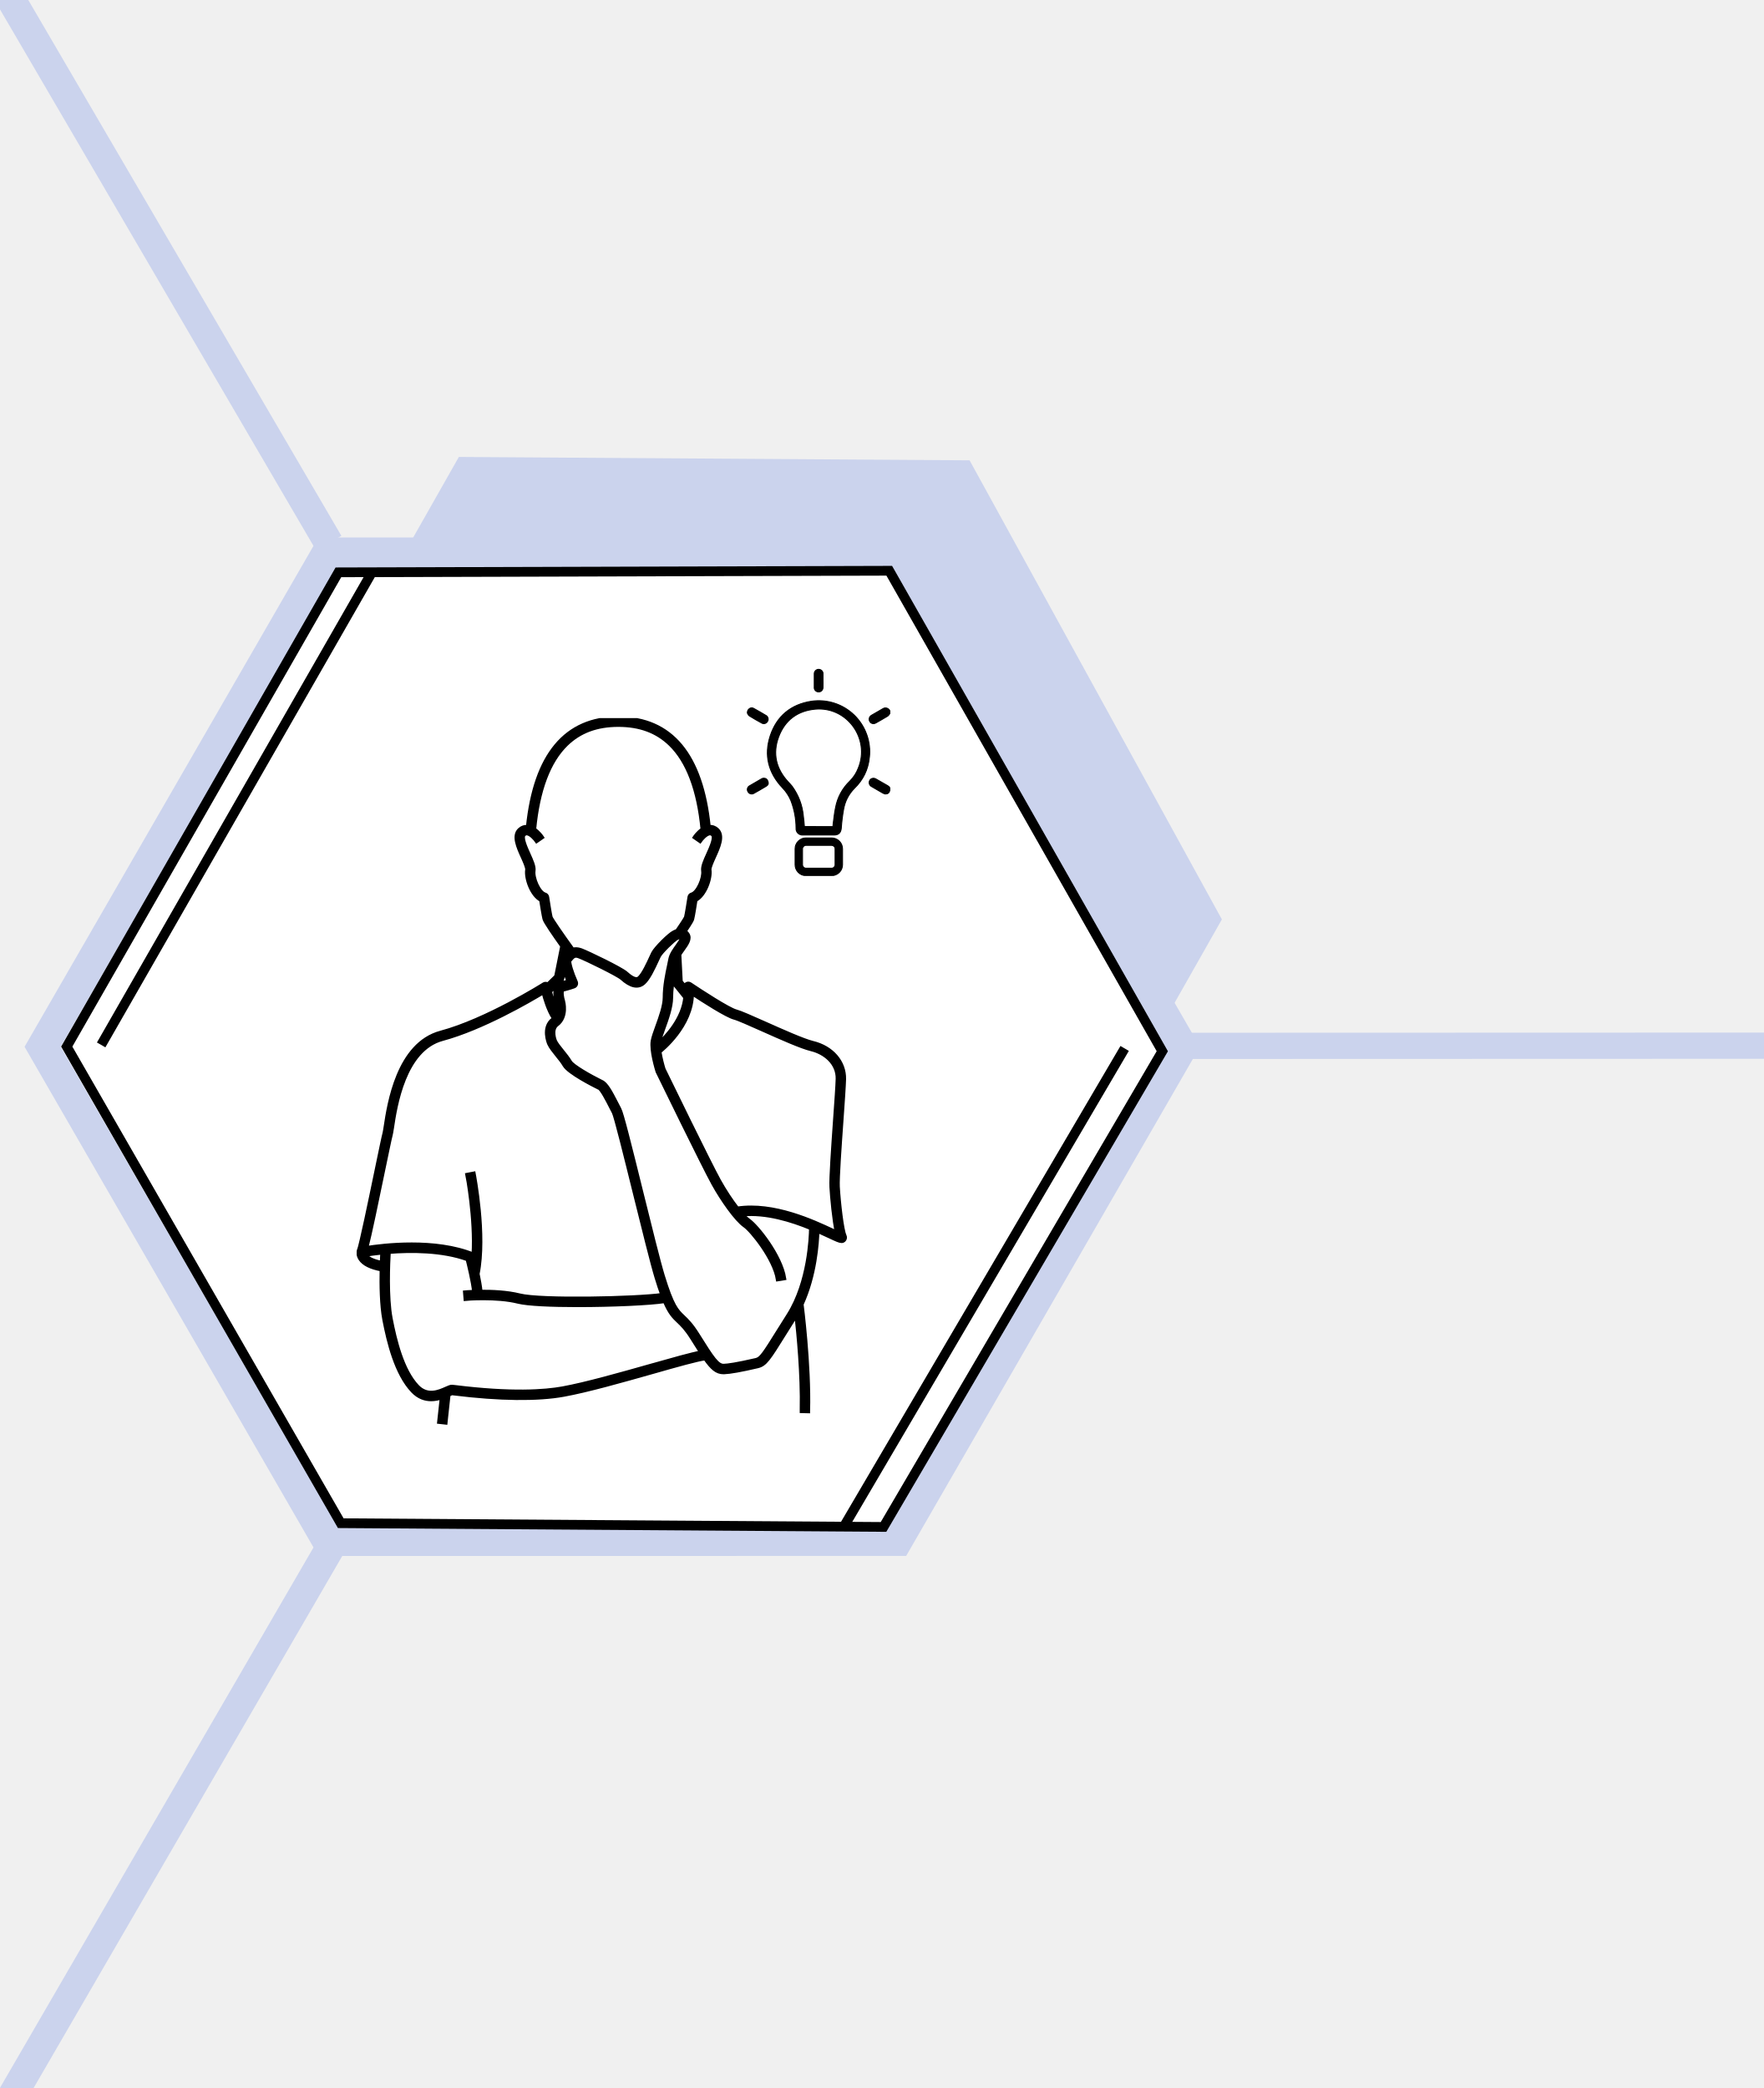
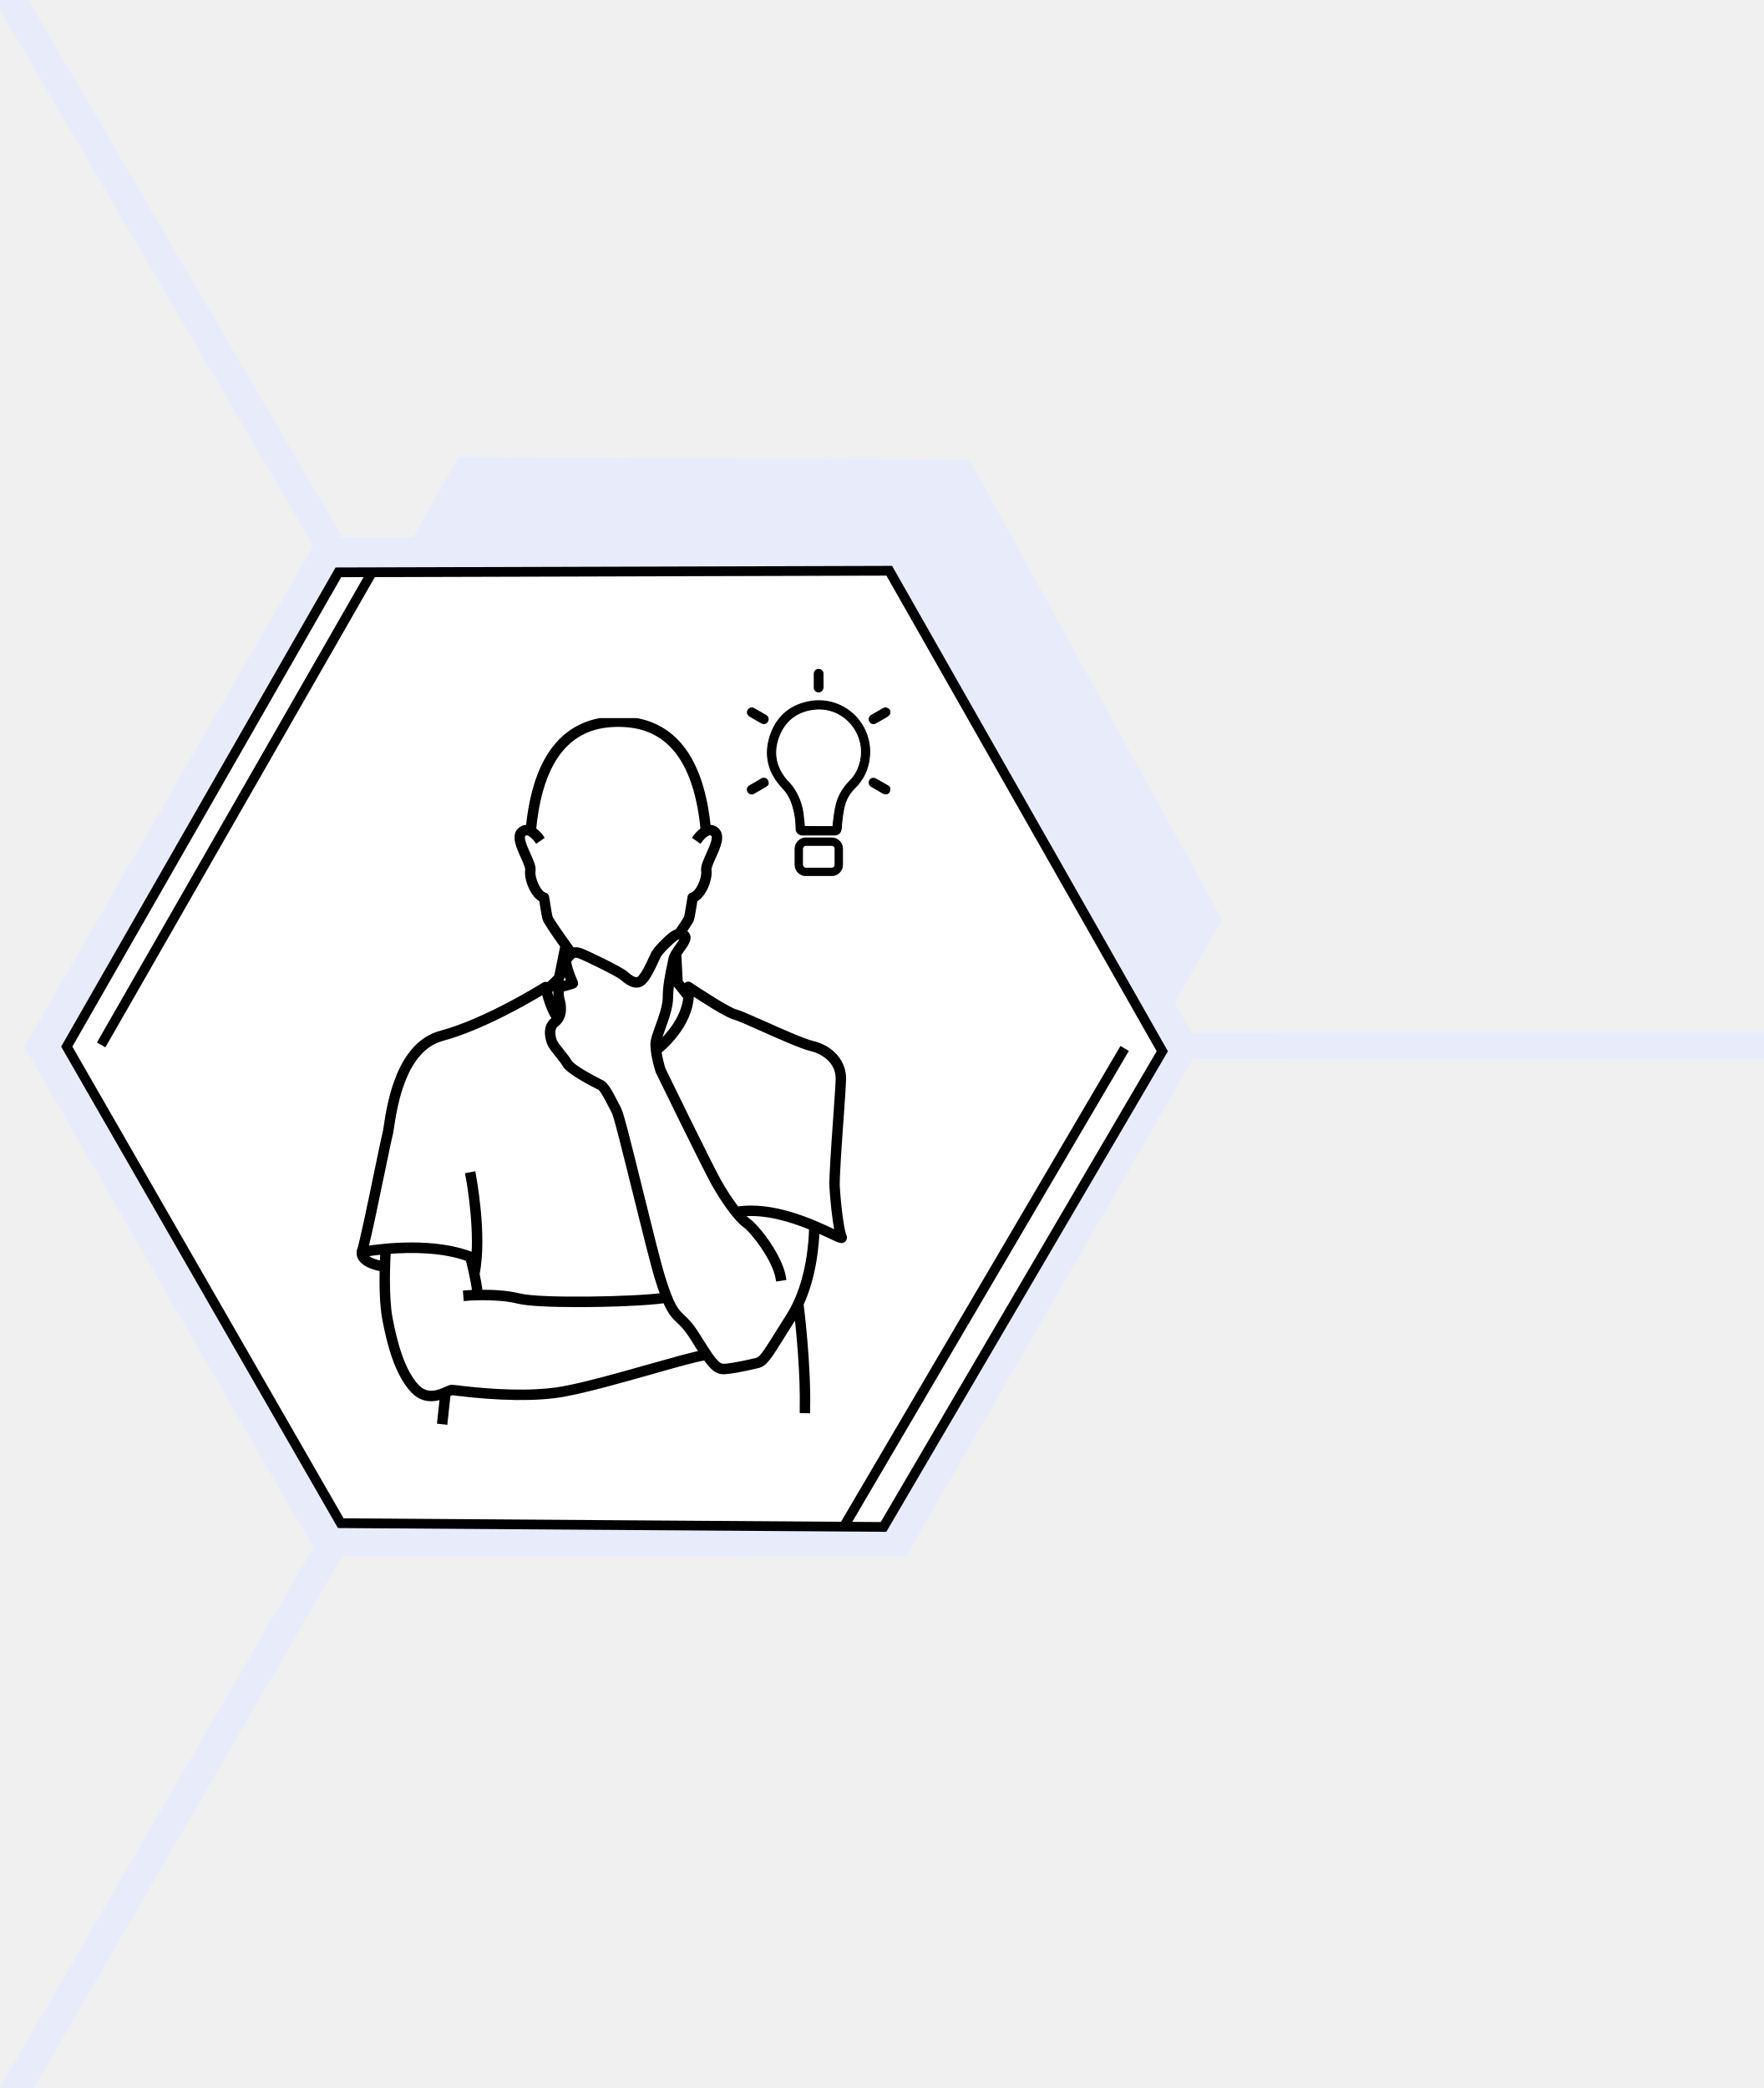
<svg xmlns="http://www.w3.org/2000/svg" width="48mm" height="56.841mm" viewBox="0 0 48 56.841" version="1.1" id="svg152704">
  <defs id="defs152701">
    <clipPath id="f2bed5f500">
      <path d="m 66,8 h 3.613 v 3 H 66 Z m 0,0" clip-rule="nonzero" id="path148921" />
    </clipPath>
    <clipPath id="04e82f3f48">
      <path d="M 47.863,8 H 51 v 3 h -3.137 z m 0,0" clip-rule="nonzero" id="path148924" />
    </clipPath>
    <clipPath id="510239a927">
      <path d="m 55,23 h 8 v 4.75 h -8 z m 0,0" clip-rule="nonzero" id="path148927" />
    </clipPath>
    <clipPath id="1431506575">
      <path d="M 28,17.34 H 45 V 33 H 28 Z m 0,0" clip-rule="nonzero" id="path148930" />
    </clipPath>
    <clipPath id="1573862a85">
      <path d="M 19.199,20 H 55.797 V 75 H 19.199 Z m 0,0" clip-rule="nonzero" id="path148933" />
    </clipPath>
    <clipPath id="ec244df77e">
      <path d="M 13,4.777 H 61 V 74 H 13 Z m 0,0" clip-rule="nonzero" id="path224633" />
    </clipPath>
    <clipPath id="07135a655e">
      <path d="m 51.234,0 h 13.5 v 19.5 h -13.5 z m 0,0" clip-rule="nonzero" id="path224636" />
    </clipPath>
  </defs>
  <g id="layer1" transform="translate(-77.42105,-110.1246)">
-     <path fill="#f0f0f8" d="m 110.683,135.153 -7.033,12.405 -13.903,-0.092 -6.868,-12.497 7.033,-12.405 13.903,0.092 6.868,12.497" fill-opacity="1" fill-rule="nonzero" id="path322-40-3-4" style="fill:#cbd3ed;fill-opacity:1;stroke-width:0.387" />
+     <path fill="#f0f0f8" d="m 110.683,135.153 -7.033,12.405 -13.903,-0.092 -6.868,-12.497 7.033,-12.405 13.903,0.092 6.868,12.497" fill-opacity="1" fill-rule="nonzero" id="path322-40-3-4" style="fill:#e8ebfa;fill-opacity:1;stroke-width:0.387" />
    <path fill="#f0f0f8" d="m 109.231,138.815 -7.711,13.531 -15.244,-0.1 -7.53,-13.631 7.711,-13.531 15.244,0.1 7.53,13.631" fill-opacity="1" fill-rule="nonzero" id="path322-40-9-8-4-4" style="fill:#ffffff;fill-opacity:1;stroke-width:0.387" />
    <path fill="#ffffff" d="m 86.964,144.609 c 0.467,-0.075 1.936,-0.255 3.012,0.185 0.061,-1.014 -0.171,-2.23 -0.174,-2.244 l 0.181,-0.035 c 0.014,0.07 0.331,1.731 0.111,2.823 0.036,0.172 0.07,0.357 0.084,0.501 0.315,-0.003 0.745,0.015 1.098,0.104 0.585,0.148 3.274,0.091 4.01,-0.014 -0.05,-0.131 -0.103,-0.289 -0.162,-0.484 -0.12,-0.391 -0.366,-1.39 -0.606,-2.355 -0.254,-1.026 -0.541,-2.19 -0.599,-2.295 -0.027,-0.049 -0.059,-0.112 -0.093,-0.179 -0.073,-0.145 -0.245,-0.481 -0.32,-0.51 -0.002,-8.2e-4 -0.007,-0.003 -0.01,-0.003 -0.139,-0.069 -0.838,-0.421 -0.963,-0.634 -0.05,-0.087 -0.128,-0.184 -0.205,-0.278 -0.094,-0.118 -0.184,-0.228 -0.228,-0.328 -0.009,-0.02 -0.191,-0.457 0.111,-0.685 0.017,-0.011 0.031,-0.026 0.043,-0.041 l -0.02,0.014 c -0.153,-0.234 -0.247,-0.557 -0.292,-0.733 -0.388,0.235 -1.722,1.014 -2.841,1.314 -1.084,0.29 -1.327,1.894 -1.417,2.497 -0.016,0.099 -0.026,0.166 -0.036,0.202 -0.024,0.084 -0.116,0.532 -0.225,1.052 -0.162,0.783 -0.358,1.73 -0.46,2.124 z m 0,0" fill-opacity="1" fill-rule="nonzero" id="path224647" style="stroke-width:0.353" />
    <path fill="#ffffff" d="m 92.768,136.22 c 0.062,-0.019 0.139,-0.019 0.233,0.015 0.189,0.07 1.127,0.522 1.267,0.649 0.232,0.21 0.323,0.176 0.372,0.132 0.115,-0.104 0.259,-0.418 0.336,-0.586 0.021,-0.046 0.038,-0.085 0.052,-0.111 0.069,-0.139 0.457,-0.525 0.585,-0.585 0.028,-0.016 0.058,-0.028 0.089,-0.037 0.212,-0.307 0.245,-0.375 0.25,-0.389 0.021,-0.08 0.077,-0.434 0.097,-0.564 0.004,-0.036 0.031,-0.066 0.066,-0.074 0.173,-0.049 0.349,-0.461 0.319,-0.667 -0.017,-0.116 0.055,-0.277 0.14,-0.463 0.09,-0.201 0.215,-0.476 0.13,-0.554 -0.027,-0.026 -0.054,-0.036 -0.087,-0.033 -0.107,0.011 -0.233,0.164 -0.269,0.216 l -0.151,-0.105 c 0.012,-0.019 0.099,-0.141 0.22,-0.223 -0.106,-1.11 -0.409,-1.914 -0.902,-2.393 -0.377,-0.366 -0.857,-0.545 -1.465,-0.545 -0.609,0 -1.088,0.179 -1.465,0.545 -0.493,0.479 -0.796,1.284 -0.902,2.393 0.121,0.081 0.208,0.203 0.22,0.223 l -0.076,0.053 -0.076,0.052 c -0.036,-0.052 -0.163,-0.205 -0.27,-0.216 -0.032,-0.003 -0.059,0.007 -0.087,0.033 -0.084,0.078 0.041,0.353 0.131,0.554 0.084,0.186 0.157,0.347 0.14,0.463 -0.031,0.206 0.146,0.618 0.319,0.667 0.034,0.009 0.06,0.038 0.066,0.074 0.02,0.13 0.076,0.484 0.097,0.566 0.024,0.067 0.332,0.513 0.62,0.911 z m 0,0" fill-opacity="1" fill-rule="nonzero" id="path224649" style="stroke-width:0.353" />
    <path fill="#ffffff" d="m 97.536,143.668 c 0.066,0.073 0.125,0.129 0.173,0.163 0.242,0.166 0.905,0.997 1.007,1.632 l -0.182,0.029 c -0.093,-0.583 -0.736,-1.376 -0.929,-1.509 -0.244,-0.168 -0.64,-0.735 -0.886,-1.182 -0.273,-0.494 -1.512,-3.036 -1.564,-3.144 -0.002,-0.005 -0.003,-0.008 -0.006,-0.013 -0.018,-0.06 -0.182,-0.589 -0.134,-0.86 0.018,-0.102 0.068,-0.241 0.127,-0.402 0.094,-0.259 0.21,-0.581 0.21,-0.817 0,-0.327 0.071,-0.664 0.124,-0.912 0.012,-0.062 0.025,-0.119 0.034,-0.167 0.025,-0.13 0.12,-0.262 0.203,-0.379 0.049,-0.069 0.13,-0.182 0.129,-0.22 -0.035,-0.051 -0.141,0.008 -0.142,0.009 -0.004,0.003 -0.009,0.005 -0.012,0.006 -0.073,0.033 -0.438,0.383 -0.495,0.498 -0.012,0.025 -0.029,0.061 -0.05,0.105 -0.12,0.262 -0.247,0.528 -0.38,0.647 -0.157,0.141 -0.365,0.097 -0.618,-0.132 -0.105,-0.095 -0.996,-0.534 -1.207,-0.612 -0.12,-0.044 -0.165,0.003 -0.249,0.105 l -0.016,0.019 c -0.016,0.067 0.068,0.341 0.182,0.597 0.01,0.024 0.01,0.051 0,0.073 -0.009,0.024 -0.028,0.043 -0.053,0.052 -0.004,8.2e-4 -0.13,0.048 -0.314,0.094 -0.006,8.2e-4 -0.01,0.003 -0.015,0.013 -0.032,0.058 -0.006,0.214 0.023,0.301 0.006,0.02 0.122,0.444 -0.173,0.666 -0.185,0.141 -0.054,0.459 -0.053,0.462 0.034,0.076 0.12,0.183 0.203,0.286 0.08,0.1 0.163,0.202 0.22,0.301 0.07,0.121 0.556,0.399 0.881,0.559 0.13,0.052 0.254,0.28 0.416,0.597 0.033,0.066 0.064,0.127 0.089,0.173 0.064,0.115 0.277,0.965 0.617,2.34 0.238,0.964 0.485,1.959 0.603,2.346 0.262,0.859 0.391,0.982 0.57,1.151 0.108,0.104 0.231,0.22 0.402,0.494 0.433,0.693 0.565,0.89 0.744,0.885 0.108,-0.003 0.354,-0.035 0.906,-0.163 0.14,-0.033 0.224,-0.162 0.645,-0.838 0.079,-0.124 0.167,-0.268 0.271,-0.432 0.577,-0.919 0.625,-2.173 0.628,-2.436 -0.538,-0.221 -1.257,-0.451 -1.931,-0.384 z m 0,0" fill-opacity="1" fill-rule="nonzero" id="path224655" style="stroke-width:0.353" />
    <path fill="#ffffff" d="m 98.101,138.467 c -0.35,-0.156 -0.681,-0.304 -0.785,-0.33 -0.217,-0.054 -0.883,-0.483 -1.194,-0.689 0,0.918 -0.87,1.608 -0.91,1.639 l -0.006,-0.008 c 0.027,0.19 0.086,0.403 0.118,0.504 0.069,0.144 1.292,2.652 1.556,3.13 0.159,0.287 0.348,0.573 0.516,0.788 1.02,-0.155 2.138,0.368 2.679,0.622 0.041,0.019 0.083,0.038 0.119,0.055 -0.078,-0.34 -0.139,-1 -0.154,-1.281 -0.014,-0.246 0.049,-1.123 0.103,-1.897 0.035,-0.493 0.068,-0.957 0.072,-1.14 0.011,-0.452 -0.365,-0.746 -0.742,-0.836 -0.276,-0.066 -0.858,-0.325 -1.372,-0.555 z m 0,0" fill-opacity="1" fill-rule="nonzero" id="path224657" style="stroke-width:0.353" />
    <path fill="#ffffff" d="m 95.624,137.156 -0.012,-0.245 c -0.04,0.202 -0.076,0.434 -0.076,0.655 0,0.269 -0.123,0.608 -0.221,0.88 -0.053,0.147 -0.103,0.286 -0.119,0.372 -0.002,0.013 -0.003,0.026 -0.004,0.041 0.207,-0.189 0.688,-0.694 0.74,-1.306 l -0.007,0.006 -0.28,-0.349 c -0.012,-0.015 -0.019,-0.033 -0.02,-0.053 z m 0,0" fill-opacity="1" fill-rule="nonzero" id="path224659" style="stroke-width:0.353" />
    <path fill="#ffffff" d="m 92.333,137.957 c 0.018,-0.124 -0.014,-0.24 -0.014,-0.242 -0.015,-0.045 -0.089,-0.296 -0.007,-0.444 0.028,-0.052 0.073,-0.087 0.131,-0.102 0.081,-0.02 0.151,-0.042 0.202,-0.058 -0.054,-0.129 -0.094,-0.241 -0.12,-0.337 l -0.053,0.262 c -0.003,0.018 -0.012,0.035 -0.026,0.048 l -0.32,0.314 c 0.037,0.144 0.106,0.37 0.206,0.558 z m 0,0" fill-opacity="1" fill-rule="nonzero" id="path224661" style="stroke-width:0.353" />
    <g clip-path="url(#ec244df77e)" id="g224665" transform="matrix(0.2800308,0,0,0.2800439,83.48996,128.336)" style="stroke:#000000;stroke-width:0.377;stroke-dasharray:none;stroke-opacity:1">
      <path fill="#000000" d="m 20.234,70.992 c 0.375,0 0.727,-0.078 1.035,-0.18 l -0.258,2.383 0.633,0.07 0.031,-0.297 0.262,-2.426 c 0.012,-0.004 0.023,-0.008 0.031,-0.012 0.109,-0.051 0.242,-0.109 0.297,-0.125 0.039,0.004 0.109,0.016 0.207,0.027 4.422,0.547 8.109,0.59 10.66,0.125 2.301,-0.418 5.66,-1.371 8.629,-2.211 2.371,-0.676 4.426,-1.254 5.117,-1.324 0.68,0.969 1.137,1.348 1.773,1.348 0.02,0 0.039,0 0.062,0 0.586,-0.02 1.68,-0.215 3.25,-0.582 0.758,-0.176 1.078,-0.691 2.629,-3.18 0.27,-0.43 0.578,-0.926 0.934,-1.488 0.074,-0.117 0.145,-0.23 0.211,-0.348 0.199,1.781 0.594,5.82 0.52,9.238 0,0.043 0,0.09 0,0.137 l 0.633,0.016 c 0.121,-4.586 -0.625,-10.344 -0.633,-10.402 1.301,-2.836 1.508,-5.977 1.539,-7.137 0.457,0.203 0.863,0.391 1.203,0.551 0.637,0.301 0.945,0.441 1.137,0.441 0.102,0 0.172,-0.035 0.242,-0.109 0.082,-0.086 0.141,-0.242 0.051,-0.422 -0.254,-0.508 -0.566,-3.203 -0.652,-4.766 -0.043,-0.809 0.18,-3.953 0.359,-6.48 0.125,-1.781 0.234,-3.32 0.25,-3.969 0.039,-1.664 -1.191,-3.082 -3.059,-3.527 -0.891,-0.215 -2.965,-1.141 -4.629,-1.883 -1.344,-0.598 -2.406,-1.07 -2.816,-1.176 -0.707,-0.176 -3.465,-1.973 -4.469,-2.648 -0.105,-0.07 -0.238,-0.074 -0.344,-0.008 -0.094,0.059 -0.145,0.156 -0.148,0.266 L 44.508,30.379 44.371,27.762 h -0.004 c 0.102,-0.168 0.223,-0.336 0.336,-0.492 0.383,-0.535 0.742,-1.039 0.477,-1.469 -0.082,-0.129 -0.18,-0.219 -0.293,-0.281 0.68,-1 0.719,-1.145 0.738,-1.227 0.082,-0.305 0.254,-1.398 0.32,-1.84 0.883,-0.441 1.484,-2.066 1.359,-2.93 -0.031,-0.219 0.227,-0.789 0.434,-1.25 0.438,-0.965 0.934,-2.062 0.305,-2.648 -0.23,-0.215 -0.508,-0.309 -0.805,-0.277 -0.004,0 -0.004,0 -0.008,0 C 46.516,8.352 43.559,4.801 38.438,4.801 c -5.121,0 -8.078,3.551 -8.797,10.547 0,0 -0.004,0 -0.004,0 -0.297,-0.031 -0.574,0.062 -0.805,0.277 -0.629,0.586 -0.133,1.684 0.305,2.648 0.207,0.461 0.465,1.031 0.43,1.25 -0.125,0.863 0.477,2.488 1.359,2.93 0.07,0.441 0.242,1.535 0.324,1.84 0.074,0.293 1.004,1.633 1.727,2.648 l -0.59,2.941 -0.816,0.797 c -0.023,-0.023 -0.047,-0.039 -0.078,-0.055 -0.098,-0.039 -0.207,-0.031 -0.297,0.023 -0.055,0.035 -5.562,3.508 -10.023,4.703 -4.148,1.109 -5.031,6.953 -5.363,9.152 -0.047,0.289 -0.082,0.535 -0.109,0.621 -0.086,0.312 -0.395,1.801 -0.785,3.68 -0.617,2.977 -1.461,7.047 -1.715,7.77 -0.004,0.008 -0.004,0.02 -0.008,0.027 h -0.004 c -0.008,0.039 -0.082,0.371 0.172,0.754 0.324,0.488 1.016,0.828 2.059,1.02 -0.031,1.484 -0.008,3.461 0.266,4.895 0.418,2.168 1.16,5.246 2.766,6.926 0.578,0.605 1.207,0.797 1.785,0.797 z m 21.355,-3.262 c -2.953,0.836 -6.301,1.785 -8.57,2.199 -1.734,0.316 -4.961,0.551 -10.469,-0.133 -0.133,-0.016 -0.219,-0.027 -0.254,-0.027 -0.16,-0.016 -0.32,0.059 -0.586,0.176 C 21.027,70.254 19.879,70.766 18.906,69.75 17.418,68.195 16.711,65.234 16.309,63.145 15.914,61.086 16.062,57.723 16.125,56.672 c 2.125,-0.168 5.191,-0.184 7.652,0.711 0.125,0.492 0.535,2.152 0.637,3.164 -0.512,0.016 -0.848,0.043 -0.887,0.047 l 0.051,0.641 c 0.031,-0.004 3.039,-0.25 5.117,0.277 0.934,0.234 3.254,0.332 5.789,0.332 3.348,0 7.07,-0.168 8.465,-0.391 0.496,1.168 0.875,1.531 1.344,1.977 0.348,0.332 0.738,0.707 1.289,1.582 0.344,0.551 0.641,1.023 0.902,1.426 -0.922,0.168 -2.715,0.676 -4.895,1.293 z M 15.438,57.727 c -1.023,-0.199 -1.398,-0.516 -1.531,-0.699 -0.02,-0.031 -0.035,-0.059 -0.051,-0.082 0.324,-0.055 0.895,-0.141 1.625,-0.215 -0.012,0.25 -0.027,0.59 -0.043,0.996 z m 1,-13.125 c 0.312,-2.086 1.152,-7.629 4.898,-8.633 3.867,-1.039 8.48,-3.73 9.82,-4.543 0.152,0.609 0.48,1.727 1.008,2.535 l 0.07,-0.047 c -0.043,0.051 -0.09,0.102 -0.148,0.141 -1.043,0.789 -0.414,2.297 -0.383,2.367 0.152,0.344 0.465,0.727 0.789,1.133 0.266,0.324 0.535,0.66 0.707,0.961 0.43,0.734 2.848,1.953 3.328,2.191 0.012,0.004 0.027,0.008 0.035,0.012 0.258,0.098 0.852,1.262 1.105,1.762 0.117,0.23 0.227,0.449 0.32,0.617 0.199,0.363 1.191,4.387 2.07,7.934 0.828,3.336 1.68,6.789 2.094,8.141 0.203,0.672 0.387,1.219 0.559,1.672 -2.547,0.363 -11.84,0.559 -13.863,0.047 -1.223,-0.309 -2.707,-0.367 -3.797,-0.359 -0.047,-0.496 -0.164,-1.137 -0.289,-1.73 0.762,-3.773 -0.336,-9.516 -0.383,-9.758 l -0.625,0.121 c 0.012,0.051 0.812,4.254 0.602,7.758 -3.719,-1.523 -8.797,-0.898 -10.41,-0.641 0.352,-1.363 1.031,-4.637 1.59,-7.344 0.375,-1.797 0.695,-3.348 0.777,-3.637 0.035,-0.125 0.07,-0.355 0.125,-0.699 z M 31.301,21.918 C 30.703,21.75 30.094,20.324 30.199,19.613 c 0.059,-0.402 -0.195,-0.957 -0.484,-1.602 -0.312,-0.695 -0.742,-1.645 -0.453,-1.914 0.098,-0.09 0.191,-0.125 0.301,-0.113 0.371,0.039 0.809,0.566 0.934,0.746 l 0.262,-0.18 0.262,-0.184 c -0.043,-0.066 -0.344,-0.488 -0.762,-0.77 C 30.625,11.762 31.672,8.98 33.375,7.324 c 1.301,-1.266 2.957,-1.883 5.062,-1.883 2.102,0 3.758,0.617 5.062,1.883 1.703,1.656 2.75,4.438 3.117,8.273 -0.418,0.281 -0.719,0.703 -0.762,0.77 l 0.523,0.363 c 0.125,-0.18 0.559,-0.707 0.93,-0.746 0.113,-0.012 0.207,0.023 0.301,0.113 0.293,0.27 -0.137,1.219 -0.449,1.914 -0.293,0.645 -0.543,1.199 -0.484,1.602 0.105,0.711 -0.504,2.137 -1.102,2.305 -0.121,0.031 -0.211,0.133 -0.227,0.258 -0.07,0.449 -0.262,1.672 -0.336,1.949 -0.016,0.047 -0.129,0.281 -0.863,1.344 -0.109,0.031 -0.211,0.074 -0.309,0.129 -0.445,0.207 -1.785,1.543 -2.023,2.023 -0.047,0.09 -0.105,0.223 -0.18,0.383 -0.266,0.582 -0.762,1.668 -1.16,2.027 -0.168,0.152 -0.484,0.27 -1.285,-0.457 -0.484,-0.438 -3.727,-2 -4.379,-2.242 -0.324,-0.117 -0.59,-0.117 -0.805,-0.051 -0.996,-1.375 -2.062,-2.918 -2.145,-3.148 -0.074,-0.285 -0.266,-1.508 -0.336,-1.957 -0.02,-0.125 -0.109,-0.227 -0.227,-0.258 z m 1.688,8.188 0.184,-0.906 c 0.09,0.332 0.227,0.719 0.414,1.164 -0.176,0.055 -0.418,0.129 -0.699,0.199 -0.199,0.051 -0.355,0.172 -0.453,0.352 -0.285,0.512 -0.027,1.379 0.023,1.535 0,0.008 0.109,0.406 0.047,0.836 -0.344,-0.652 -0.582,-1.434 -0.711,-1.93 l 1.105,-1.086 c 0.047,-0.043 0.078,-0.102 0.09,-0.164 z m 22.004,32.672 c -0.359,0.566 -0.664,1.062 -0.938,1.492 -1.457,2.34 -1.746,2.785 -2.23,2.898 -1.91,0.441 -2.758,0.551 -3.133,0.562 -0.617,0.02 -1.074,-0.664 -2.57,-3.059 -0.594,-0.945 -1.016,-1.348 -1.391,-1.707 -0.617,-0.586 -1.062,-1.012 -1.969,-3.98 C 42.352,57.648 41.5,54.207 40.676,50.875 39.5,46.121 38.766,43.184 38.543,42.785 38.457,42.625 38.348,42.414 38.234,42.188 c -0.559,-1.094 -0.988,-1.883 -1.438,-2.062 -1.125,-0.555 -2.805,-1.516 -3.047,-1.934 -0.199,-0.34 -0.484,-0.695 -0.762,-1.039 -0.289,-0.355 -0.586,-0.727 -0.703,-0.988 -0.004,-0.012 -0.457,-1.109 0.184,-1.598 1.02,-0.766 0.617,-2.23 0.598,-2.301 -0.098,-0.301 -0.188,-0.84 -0.078,-1.039 0.016,-0.031 0.031,-0.039 0.051,-0.043 0.637,-0.16 1.07,-0.32 1.086,-0.324 0.086,-0.031 0.152,-0.098 0.188,-0.18 0.031,-0.078 0.031,-0.172 -0.004,-0.254 -0.395,-0.883 -0.684,-1.832 -0.629,-2.062 l 0.055,-0.066 c 0.289,-0.352 0.445,-0.516 0.859,-0.363 0.73,0.27 3.809,1.789 4.172,2.117 0.875,0.793 1.594,0.945 2.137,0.457 0.457,-0.414 0.898,-1.332 1.312,-2.238 0.07,-0.152 0.129,-0.277 0.172,-0.363 0.195,-0.398 1.457,-1.609 1.711,-1.723 0.012,-0.004 0.027,-0.012 0.043,-0.02 0.004,-0.004 0.371,-0.207 0.492,-0.031 0.004,0.133 -0.277,0.523 -0.445,0.762 -0.289,0.402 -0.617,0.859 -0.703,1.309 -0.031,0.168 -0.074,0.363 -0.117,0.578 -0.184,0.855 -0.43,2.023 -0.43,3.152 0,0.816 -0.402,1.93 -0.727,2.824 -0.203,0.559 -0.375,1.039 -0.438,1.391 -0.164,0.938 0.402,2.766 0.465,2.973 0.008,0.016 0.012,0.027 0.02,0.043 0.18,0.371 4.461,9.16 5.406,10.867 0.852,1.547 2.219,3.504 3.062,4.086 0.668,0.457 2.891,3.199 3.211,5.215 l 0.629,-0.102 c -0.352,-2.195 -2.645,-5.066 -3.48,-5.641 -0.164,-0.117 -0.371,-0.309 -0.598,-0.562 2.332,-0.23 4.816,0.562 6.676,1.328 -0.012,0.91 -0.176,5.246 -2.172,8.422 z M 59.75,39.855 c -0.016,0.633 -0.129,2.238 -0.25,3.941 -0.188,2.676 -0.402,5.707 -0.355,6.559 0.051,0.973 0.262,3.254 0.531,4.43 -0.125,-0.059 -0.27,-0.125 -0.41,-0.191 -1.871,-0.875 -5.734,-2.684 -9.262,-2.148 -0.582,-0.742 -1.234,-1.73 -1.785,-2.723 -0.914,-1.652 -5.141,-10.324 -5.379,-10.82 -0.109,-0.348 -0.312,-1.086 -0.406,-1.742 l 0.02,0.027 c 0.137,-0.105 3.145,-2.492 3.145,-5.664 1.078,0.715 3.379,2.195 4.129,2.383 0.359,0.09 1.504,0.602 2.715,1.141 1.777,0.793 3.789,1.691 4.742,1.918 1.305,0.312 2.605,1.328 2.566,2.891 z m -14.832,-7.949 0.023,-0.02 c -0.18,2.117 -1.844,3.863 -2.559,4.516 0.004,-0.051 0.008,-0.098 0.016,-0.141 0.055,-0.297 0.227,-0.777 0.41,-1.285 0.34,-0.941 0.766,-2.113 0.766,-3.043 0,-0.766 0.125,-1.566 0.262,-2.266 l 0.043,0.848 c 0.004,0.07 0.027,0.133 0.07,0.184 z m 0,0" fill-opacity="1" fill-rule="nonzero" id="path224663" style="stroke:#000000;stroke-width:0.377;stroke-dasharray:none;stroke-opacity:1" />
    </g>
    <g clip-path="url(#07135a655e)" id="g224669" transform="matrix(0.2892865,0,0,0.2892865,82.92998,128.328)" style="stroke-width:0.091;stroke:#000000;stroke-opacity:1;stroke-dasharray:none">
      <path fill="#000000" d="m 57.578,1.738 c -0.004,-0.414 0,-0.828 0,-1.242 -0.004,-0.117 0.031,-0.219 0.113,-0.305 0.082,-0.086 0.18,-0.129 0.297,-0.129 0.121,0 0.219,0.043 0.301,0.125 0.082,0.086 0.121,0.188 0.113,0.305 0.004,0.148 0,0.293 0,0.438 v 0.094 l 0.004,0.281 c 0,0.148 0,0.293 -0.004,0.438 0.004,0.129 -0.039,0.238 -0.129,0.332 -0.078,0.074 -0.172,0.109 -0.281,0.109 h -0.012 c -0.117,0 -0.219,-0.047 -0.301,-0.133 -0.078,-0.09 -0.113,-0.191 -0.102,-0.312 z m -4.754,8.57 -0.047,0.004 c -0.039,0.004 -0.078,0.012 -0.113,0.031 l -0.207,0.117 c -0.336,0.195 -0.672,0.387 -1.004,0.586 -0.086,0.059 -0.141,0.141 -0.164,0.242 -0.02,0.102 -0.004,0.195 0.051,0.285 0.074,0.141 0.191,0.215 0.352,0.215 0.062,0.004 0.117,-0.012 0.172,-0.039 0.383,-0.211 0.777,-0.438 1.203,-0.695 0.18,-0.109 0.227,-0.266 0.148,-0.461 -0.059,-0.195 -0.188,-0.289 -0.391,-0.285 z M 51.316,4.238 c 0.027,0.082 0.078,0.148 0.148,0.199 0.371,0.23 0.758,0.457 1.188,0.688 0.055,0.031 0.113,0.047 0.18,0.047 0.035,0 0.07,-0.004 0.105,-0.016 0.113,-0.035 0.195,-0.105 0.25,-0.207 0.055,-0.094 0.066,-0.191 0.039,-0.297 C 53.203,4.551 53.145,4.469 53.055,4.414 52.703,4.203 52.293,3.961 51.879,3.738 c -0.125,-0.07 -0.25,-0.07 -0.371,0 -0.152,0.094 -0.227,0.23 -0.223,0.406 v 0.035 l 0.016,0.031 c 0.008,0.012 0.012,0.02 0.016,0.027 z m 13.406,-0.125 C 64.711,3.945 64.629,3.82 64.48,3.742 64.332,3.672 64.191,3.676 64.051,3.758 63.688,3.965 63.32,4.176 62.957,4.391 c -0.098,0.059 -0.164,0.141 -0.195,0.25 -0.035,0.109 -0.02,0.215 0.035,0.316 0.074,0.141 0.195,0.211 0.355,0.215 0.074,-0.004 0.148,-0.023 0.215,-0.062 0.363,-0.203 0.746,-0.422 1.121,-0.648 0.066,-0.051 0.125,-0.113 0.164,-0.188 0.016,-0.027 0.031,-0.047 0.047,-0.07 l 0.031,-0.039 z m -0.234,6.898 c -0.363,-0.207 -0.727,-0.418 -1.094,-0.625 -0.109,-0.07 -0.23,-0.09 -0.359,-0.059 -0.105,0.031 -0.188,0.094 -0.238,0.191 -0.059,0.105 -0.066,0.219 -0.031,0.332 0.039,0.113 0.113,0.199 0.223,0.25 0.344,0.203 0.695,0.406 1.047,0.609 0.047,0.023 0.098,0.043 0.145,0.059 l 0.059,0.02 h 0.027 c 0.219,0.008 0.359,-0.094 0.414,-0.305 0.062,-0.211 0,-0.367 -0.191,-0.473 z m -4.25,5.945 v 1.488 c 0,0.137 -0.027,0.27 -0.078,0.395 -0.051,0.125 -0.125,0.238 -0.223,0.332 -0.098,0.098 -0.207,0.172 -0.332,0.223 -0.125,0.055 -0.258,0.082 -0.395,0.082 h -2.406 c -0.137,0 -0.27,-0.027 -0.395,-0.078 -0.125,-0.055 -0.238,-0.129 -0.332,-0.223 -0.098,-0.098 -0.172,-0.211 -0.223,-0.336 -0.055,-0.125 -0.078,-0.258 -0.078,-0.395 v -1.488 c 0,-0.137 0.023,-0.27 0.078,-0.395 0.051,-0.125 0.125,-0.234 0.223,-0.332 0.094,-0.098 0.207,-0.172 0.332,-0.223 0.125,-0.055 0.258,-0.078 0.395,-0.078 h 2.406 c 0.137,0 0.27,0.027 0.395,0.078 0.125,0.051 0.234,0.125 0.332,0.223 0.098,0.098 0.172,0.207 0.223,0.332 0.051,0.125 0.078,0.258 0.078,0.395 z m -0.699,0 c 0,-0.09 -0.031,-0.168 -0.094,-0.234 -0.066,-0.062 -0.145,-0.094 -0.234,-0.098 h -2.406 c -0.094,0 -0.168,0.035 -0.234,0.098 -0.062,0.066 -0.098,0.145 -0.098,0.234 v 1.488 c 0,0.094 0.035,0.172 0.098,0.234 0.066,0.066 0.141,0.098 0.234,0.098 h 2.406 c 0.09,0 0.168,-0.031 0.23,-0.098 0.066,-0.062 0.098,-0.141 0.098,-0.234 z m 3.227,-8.598 c -0.117,1.137 -0.586,2.102 -1.406,2.895 -0.555,0.566 -0.898,1.242 -1.027,2.023 -0.102,0.574 -0.172,1.148 -0.211,1.73 -0.039,0.418 -0.242,0.645 -0.668,0.645 h -2.93 c -0.086,0.008 -0.176,0 -0.258,-0.031 -0.086,-0.027 -0.156,-0.074 -0.223,-0.133 -0.062,-0.062 -0.109,-0.137 -0.141,-0.219 -0.031,-0.086 -0.043,-0.172 -0.035,-0.258 -0.004,-0.898 -0.168,-1.766 -0.488,-2.602 -0.188,-0.445 -0.445,-0.84 -0.781,-1.188 C 53.258,9.812 52.832,8.148 53.438,6.309 54.051,4.465 55.383,3.363 57.305,3.066 57.668,3.012 58.035,3 58.402,3.031 58.766,3.062 59.125,3.133 59.473,3.246 c 0.352,0.113 0.684,0.266 0.996,0.453 0.316,0.191 0.605,0.414 0.871,0.668 0.262,0.258 0.492,0.539 0.691,0.848 0.199,0.309 0.359,0.637 0.484,0.984 0.125,0.344 0.207,0.699 0.25,1.066 0.043,0.363 0.043,0.727 0,1.094 z M 57.664,3.809 C 56,3.965 54.812,4.852 54.23,6.414 c -0.586,1.574 -0.246,3.012 0.902,4.246 0.125,0.133 0.25,0.262 0.363,0.406 0.609,0.844 0.965,1.781 1.059,2.82 0.047,0.324 0.066,0.648 0.098,0.969 l 2.684,0.008 c 0.008,-0.09 0.008,-0.168 0.02,-0.25 0.07,-0.508 0.113,-1.023 0.223,-1.523 0.184,-0.984 0.637,-1.824 1.359,-2.523 0.344,-0.344 0.605,-0.746 0.781,-1.203 1.141,-2.781 -1.066,-5.824 -4.055,-5.555 z m 0,0" fill-opacity="1" fill-rule="nonzero" id="path224667" style="stroke-width:0.091;stroke:#000000;stroke-opacity:1;stroke-dasharray:none" />
    </g>
-     <path stroke-linecap="round" fill="none" stroke-linejoin="miter" d="m 101.842,152.055 -15.506,10e-4 -7.754,-13.435 7.751,-13.438 15.506,-10e-4 7.754,13.437 z m 0,0" stroke="#000000" stroke-width="0.853" stroke-opacity="1" stroke-miterlimit="4" id="path98904" style="stroke:#cbd3ed;stroke-opacity:1" />
-     <path style="fill:none;fill-opacity:1;stroke:#cbd3ed;stroke-width:0.794;stroke-dasharray:none;stroke-opacity:1" d="m 86.548,152.019 -8.785,15.143" id="path103810-3-60" />
-     <path style="fill:none;fill-opacity:1;stroke:#cbd3ed;stroke-width:0.794;stroke-dasharray:none;stroke-opacity:1" d="m 77.629,109.95 8.742,14.961" id="path103810-3-60-8" />
-     <path style="fill:none;fill-opacity:1;stroke:#cbd3ed;stroke-width:0.714;stroke-dasharray:none;stroke-opacity:1" d="m 109.557,138.596 16.07,-0.005" id="path103810-3-6" />
+     <path stroke-linecap="round" fill="none" stroke-linejoin="miter" d="m 101.842,152.055 -15.506,10e-4 -7.754,-13.435 7.751,-13.438 15.506,-10e-4 7.754,13.437 z m 0,0" stroke="#000000" stroke-width="0.853" stroke-opacity="1" stroke-miterlimit="4" id="path98904" style="stroke:#e8ebfa;stroke-opacity:1" />
+     <path style="fill:none;fill-opacity:1;stroke:#e8ebfa;stroke-width:0.794;stroke-dasharray:none;stroke-opacity:1" d="m 86.548,152.019 -8.785,15.143" id="path103810-3-60" />
+     <path style="fill:none;fill-opacity:1;stroke:#e8ebfa;stroke-width:0.794;stroke-dasharray:none;stroke-opacity:1" d="m 77.629,109.95 8.742,14.961" id="path103810-3-60-8" />
+     <path style="fill:none;fill-opacity:1;stroke:#e8ebfa;stroke-width:0.714;stroke-dasharray:none;stroke-opacity:1" d="m 109.557,138.596 16.07,-0.005" id="path103810-3-6" />
    <path style="fill:none;fill-opacity:1;stroke:#000000;stroke-width:0.265;stroke-dasharray:none;stroke-opacity:1" d="m 86.633,125.705 14.995,-0.043 7.433,13.08 -7.589,12.95 -14.775,-0.102 -7.459,-12.974 z" id="path110182" />
    <path style="fill:none;fill-opacity:1;stroke:#000000;stroke-width:0.265;stroke-dasharray:none;stroke-opacity:1" d="m 87.579,125.648 -7.404,12.922" id="path110454" />
    <path style="fill:none;fill-opacity:1;stroke:#000000;stroke-width:0.265;stroke-dasharray:none;stroke-opacity:1" d="m 108.036,138.666 -7.645,13.018" id="path110454-8" />
  </g>
</svg>
